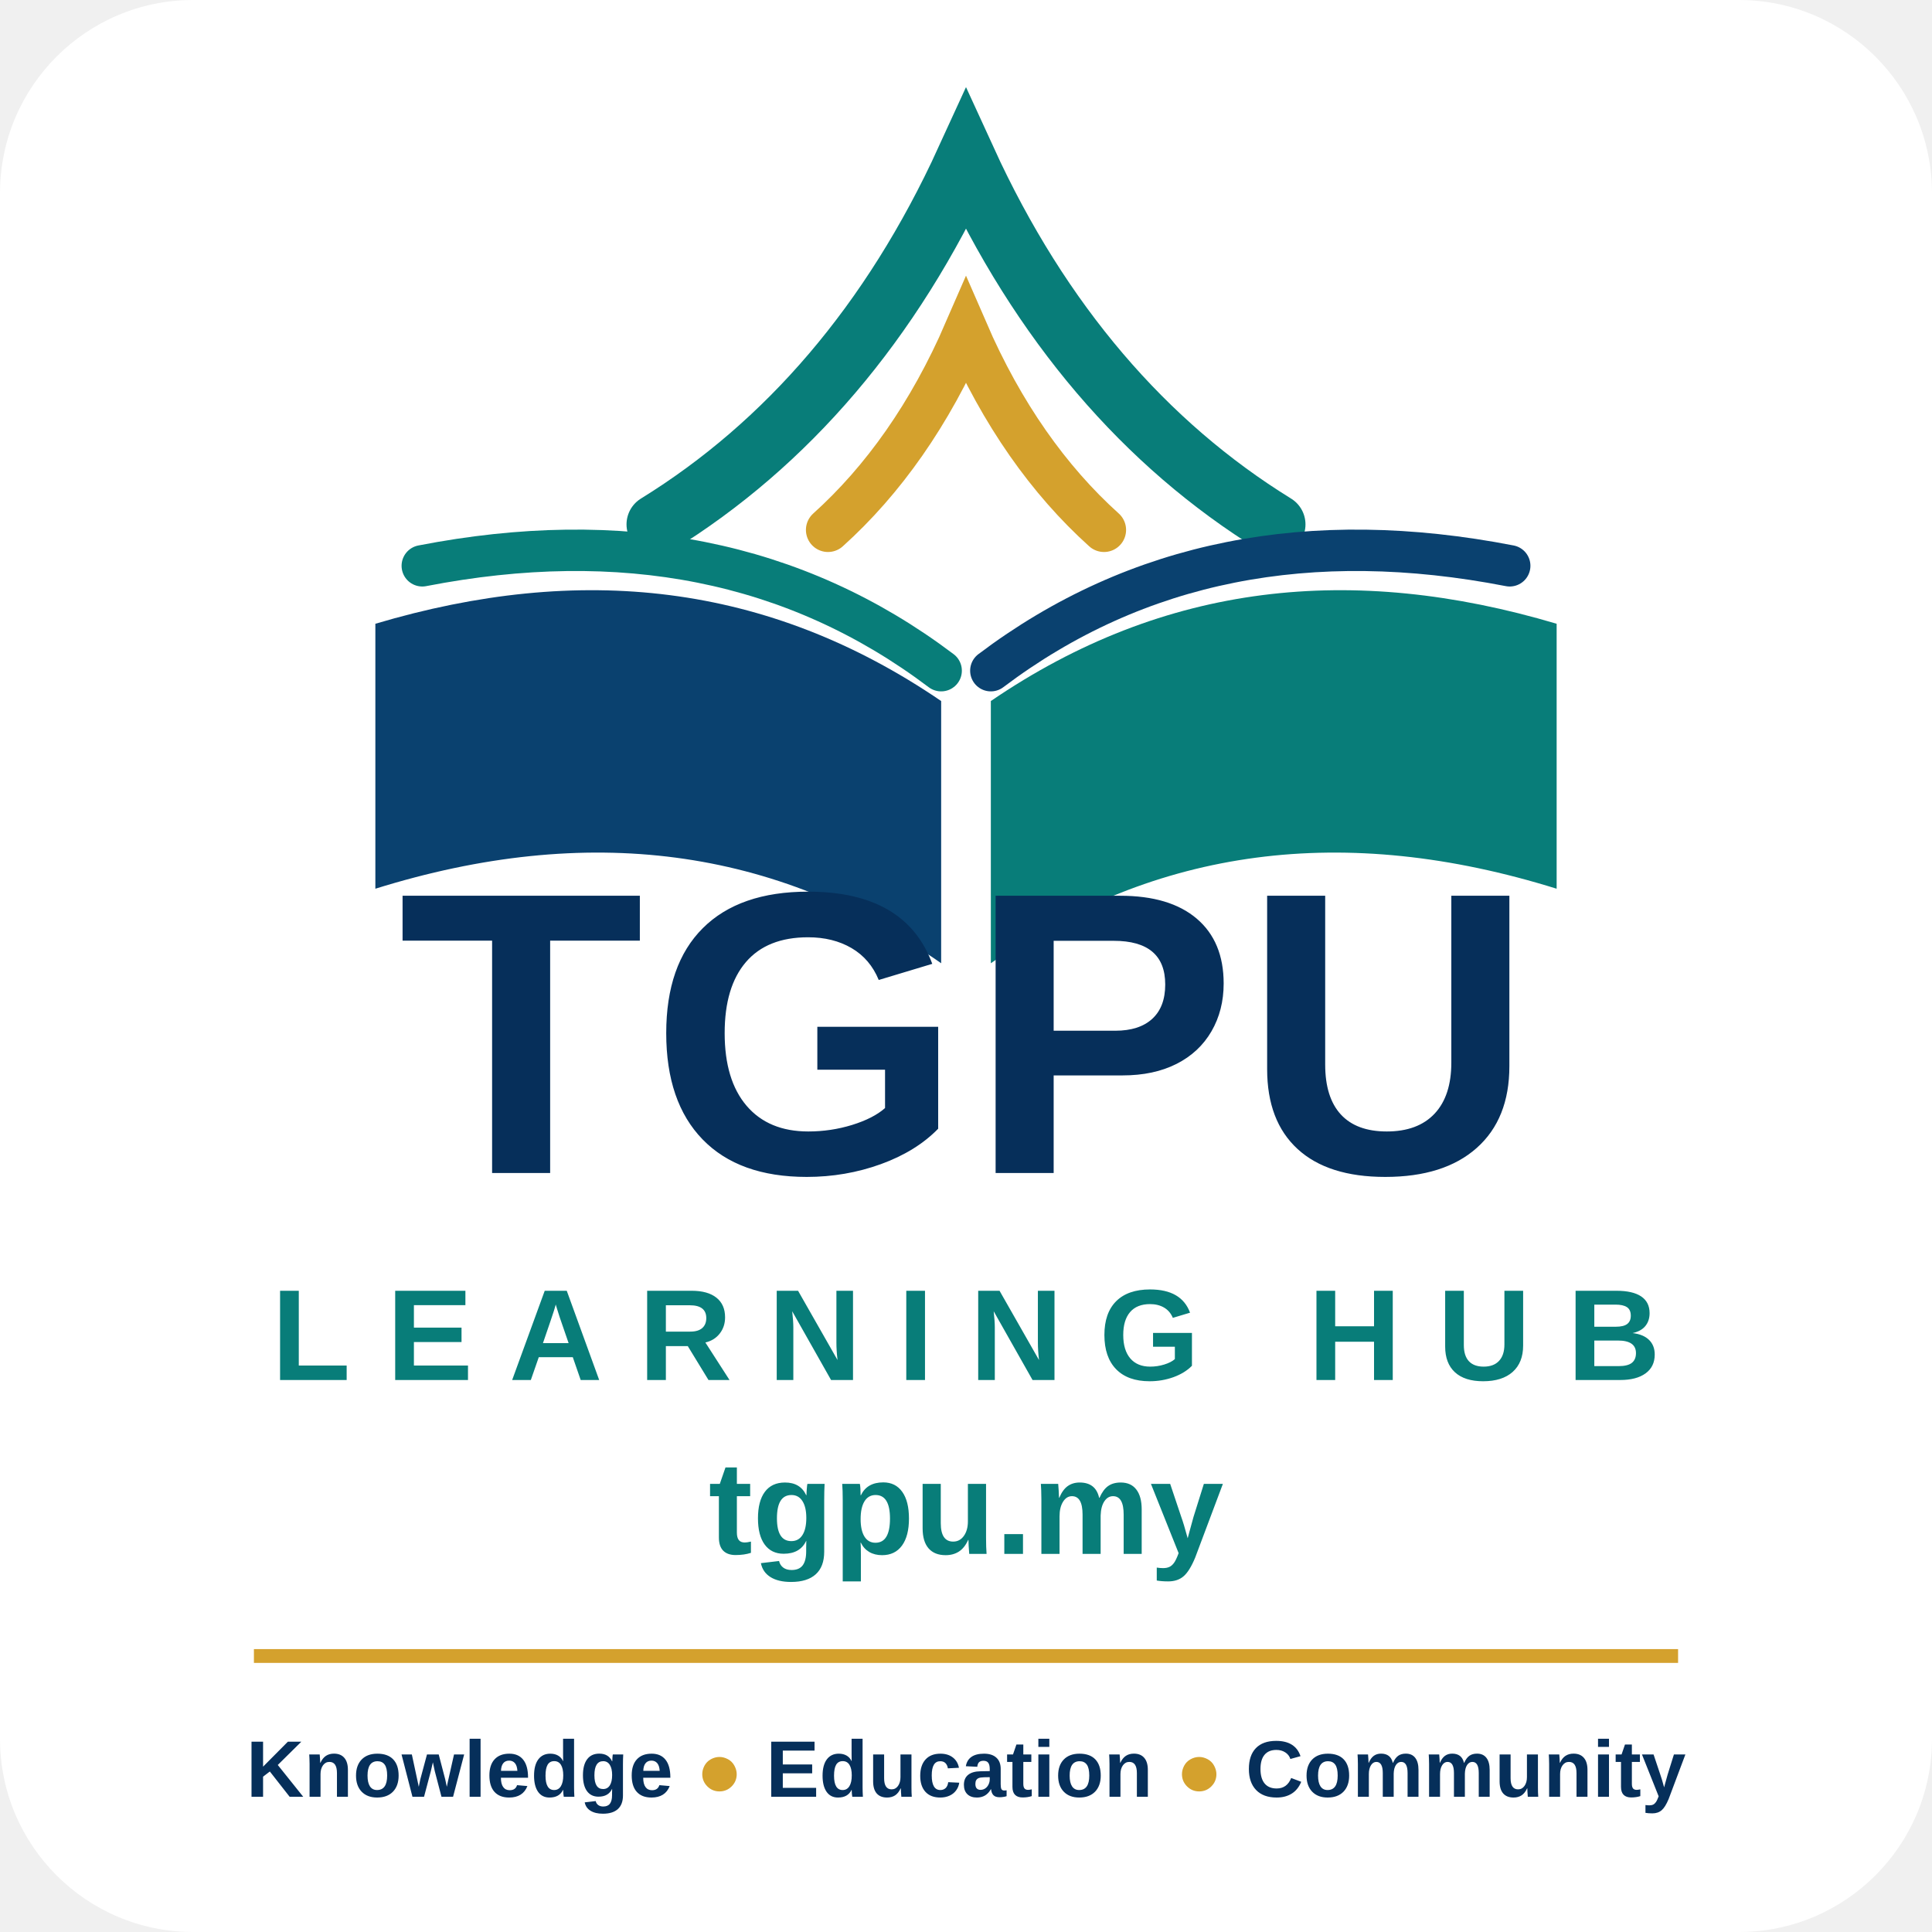
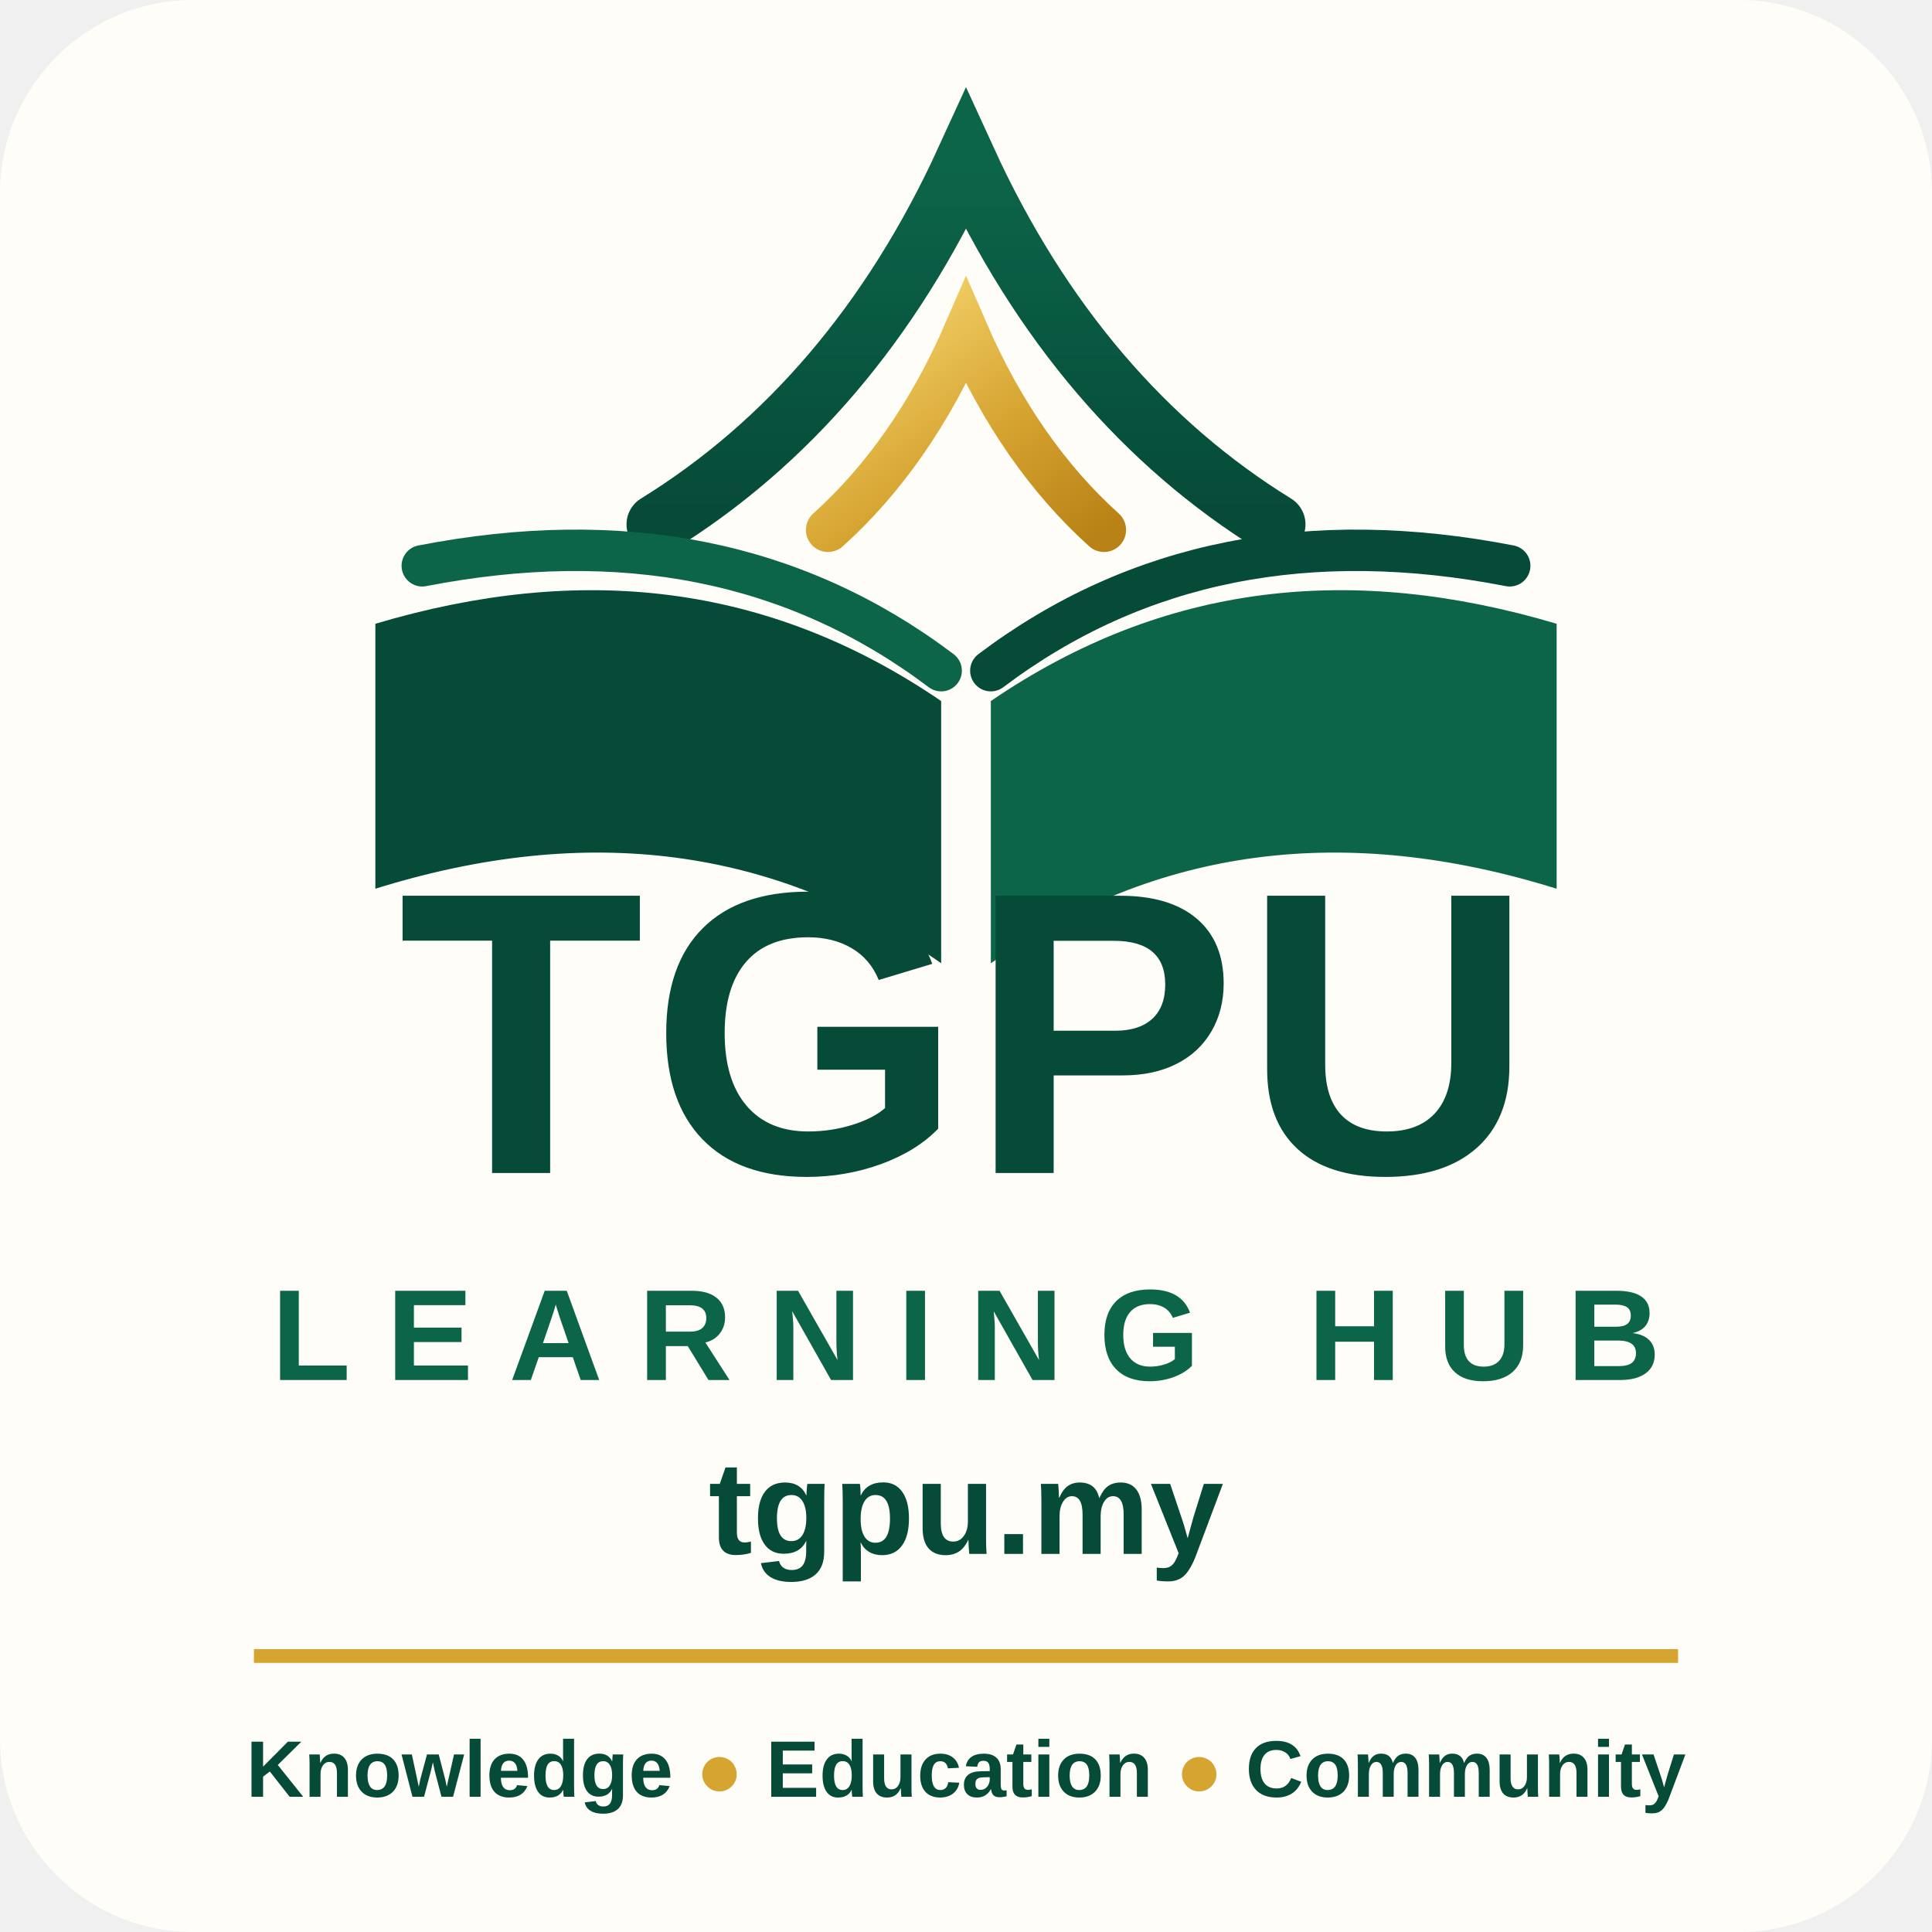
<svg xmlns="http://www.w3.org/2000/svg" viewBox="0 0 700 700" role="img" aria-labelledby="title desc">
-   <rect width="700" height="700" rx="70" fill="#fff" />
+   <defs>
+     <linearGradient id="green" x1="0" y1="0" x2="0" y2="1">
+       <stop offset="0" stop-color="#0c6549" />
+       <stop offset="1" stop-color="#064a38" />
+     </linearGradient>
+     <linearGradient id="gold" x1="0" y1="0" x2="1" y2="1">
+       <stop offset="0" stop-color="#f5d56d" />
+       <stop offset="0.55" stop-color="#d6a431" />
+       <stop offset="1" stop-color="#b98216" />
+     </linearGradient>
+   </defs>
+   <rect width="700" height="700" rx="70" fill="#fffdf8" />
  <g transform="translate(0 16)">
-     <path d="M238 174C285 145 323 101 350 42c27 59 65 103 112 132" fill="none" stroke="#087d79" stroke-width="22" stroke-linecap="round" />
-     <path d="M300 176c20-18 37-42 50-72 13 30 30 54 50 72" fill="none" stroke="#d4a12d" stroke-width="16" stroke-linecap="round" />
-     <path d="M136 210c74-22 142-15 205 28v95c-60-42-128-51-205-27Z" fill="#0a416f" />
-     <path d="M564 210c-74-22-142-15-205 28v95c60-42 128-51 205-27Z" fill="#087d79" />
-     <path d="M153 189c72-14 135-2 188 38" fill="none" stroke="#087d79" stroke-width="15" stroke-linecap="round" />
-     <path d="M547 189c-72-14-135-2-188 38" fill="none" stroke="#0a416f" stroke-width="15" stroke-linecap="round" />
-     <path d="M350 233v105" stroke="#fff" stroke-width="9" />
+     <path d="M238 174C285 145 323 101 350 42c27 59 65 103 112 132" fill="none" stroke="url(#green)" stroke-width="22" stroke-linecap="round" />
+     <path d="M300 176c20-18 37-42 50-72 13 30 30 54 50 72" fill="none" stroke="url(#gold)" stroke-width="16" stroke-linecap="round" />
+     <path d="M136 210c74-22 142-15 205 28v95c-60-42-128-51-205-27Z" fill="#064a38" />
+     <path d="M564 210c-74-22-142-15-205 28v95c60-42 128-51 205-27Z" fill="#0c6549" />
+     <path d="M153 189c72-14 135-2 188 38" fill="none" stroke="#0c6549" stroke-width="15" stroke-linecap="round" />
+     <path d="M547 189c-72-14-135-2-188 38" fill="none" stroke="#064a38" stroke-width="15" stroke-linecap="round" />
+     <path d="M350 233v105" stroke="#fffdf8" stroke-width="9" />
  </g>
-   <text x="350" y="425" text-anchor="middle" font-family="Arial, Helvetica, sans-serif" font-size="146" font-weight="900" letter-spacing="2" fill="#062f5a">TGPU</text>
-   <text x="350" y="500" text-anchor="middle" font-family="Arial, Helvetica, sans-serif" font-size="47" font-weight="700" letter-spacing="13" fill="#087d79">LEARNING HUB</text>
-   <text x="350" y="563" text-anchor="middle" font-family="Arial, Helvetica, sans-serif" font-size="48" font-weight="800" fill="#087d79">tgpu.my</text>
-   <line x1="92" y1="600" x2="608" y2="600" stroke="#d4a12d" stroke-width="5" />
-   <text x="350" y="651" text-anchor="middle" font-family="Arial, Helvetica, sans-serif" font-size="29" font-weight="700" fill="#062f5a">Knowledge <tspan fill="#d4a12d">●</tspan> Education <tspan fill="#d4a12d">●</tspan> Community</text>
+   <text x="350" y="425" text-anchor="middle" font-family="Arial, Helvetica, sans-serif" font-size="146" font-weight="900" letter-spacing="2" fill="#064a38">TGPU</text>
+   <text x="350" y="500" text-anchor="middle" font-family="Arial, Helvetica, sans-serif" font-size="47" font-weight="700" letter-spacing="13" fill="#0c6549">LEARNING HUB</text>
+   <text x="350" y="563" text-anchor="middle" font-family="Arial, Helvetica, sans-serif" font-size="48" font-weight="800" fill="#064a38">tgpu.my</text>
+   <line x1="92" y1="600" x2="608" y2="600" stroke="#d6a431" stroke-width="5" />
+   <text x="350" y="651" text-anchor="middle" font-family="Arial, Helvetica, sans-serif" font-size="29" font-weight="700" fill="#064a38">Knowledge <tspan fill="#d6a431">●</tspan> Education <tspan fill="#d6a431">●</tspan> Community</text>
</svg>
